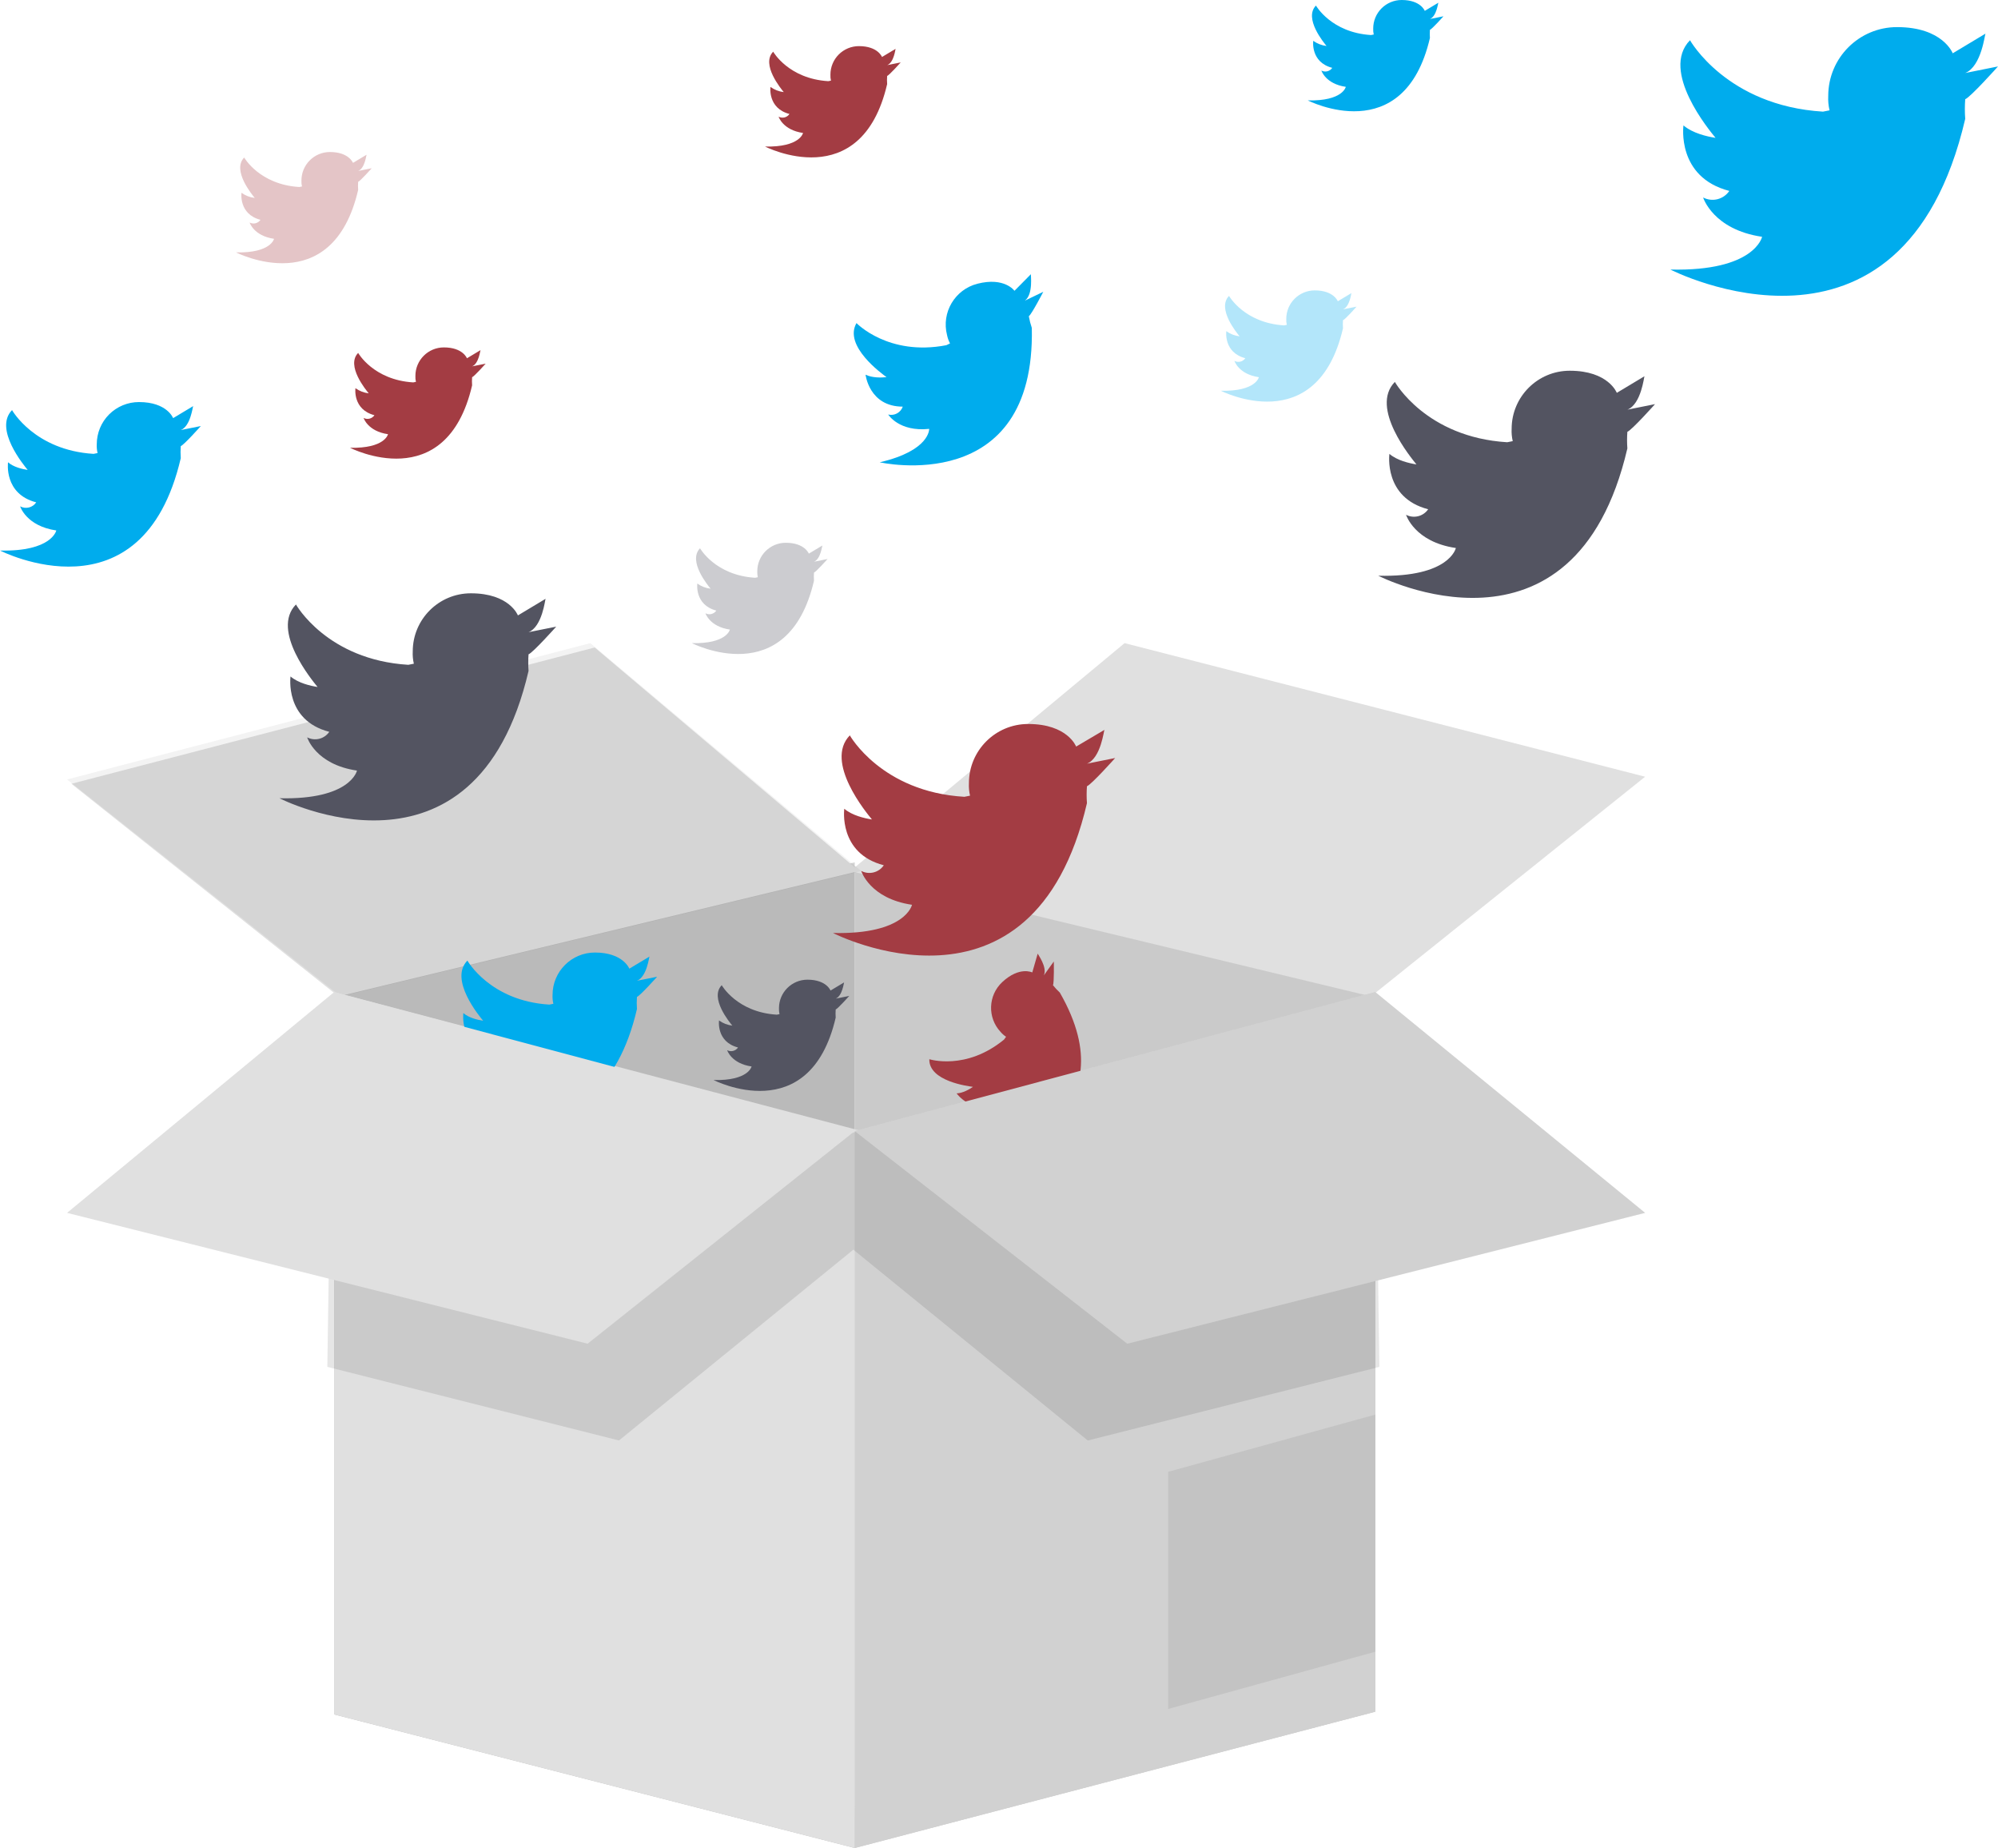
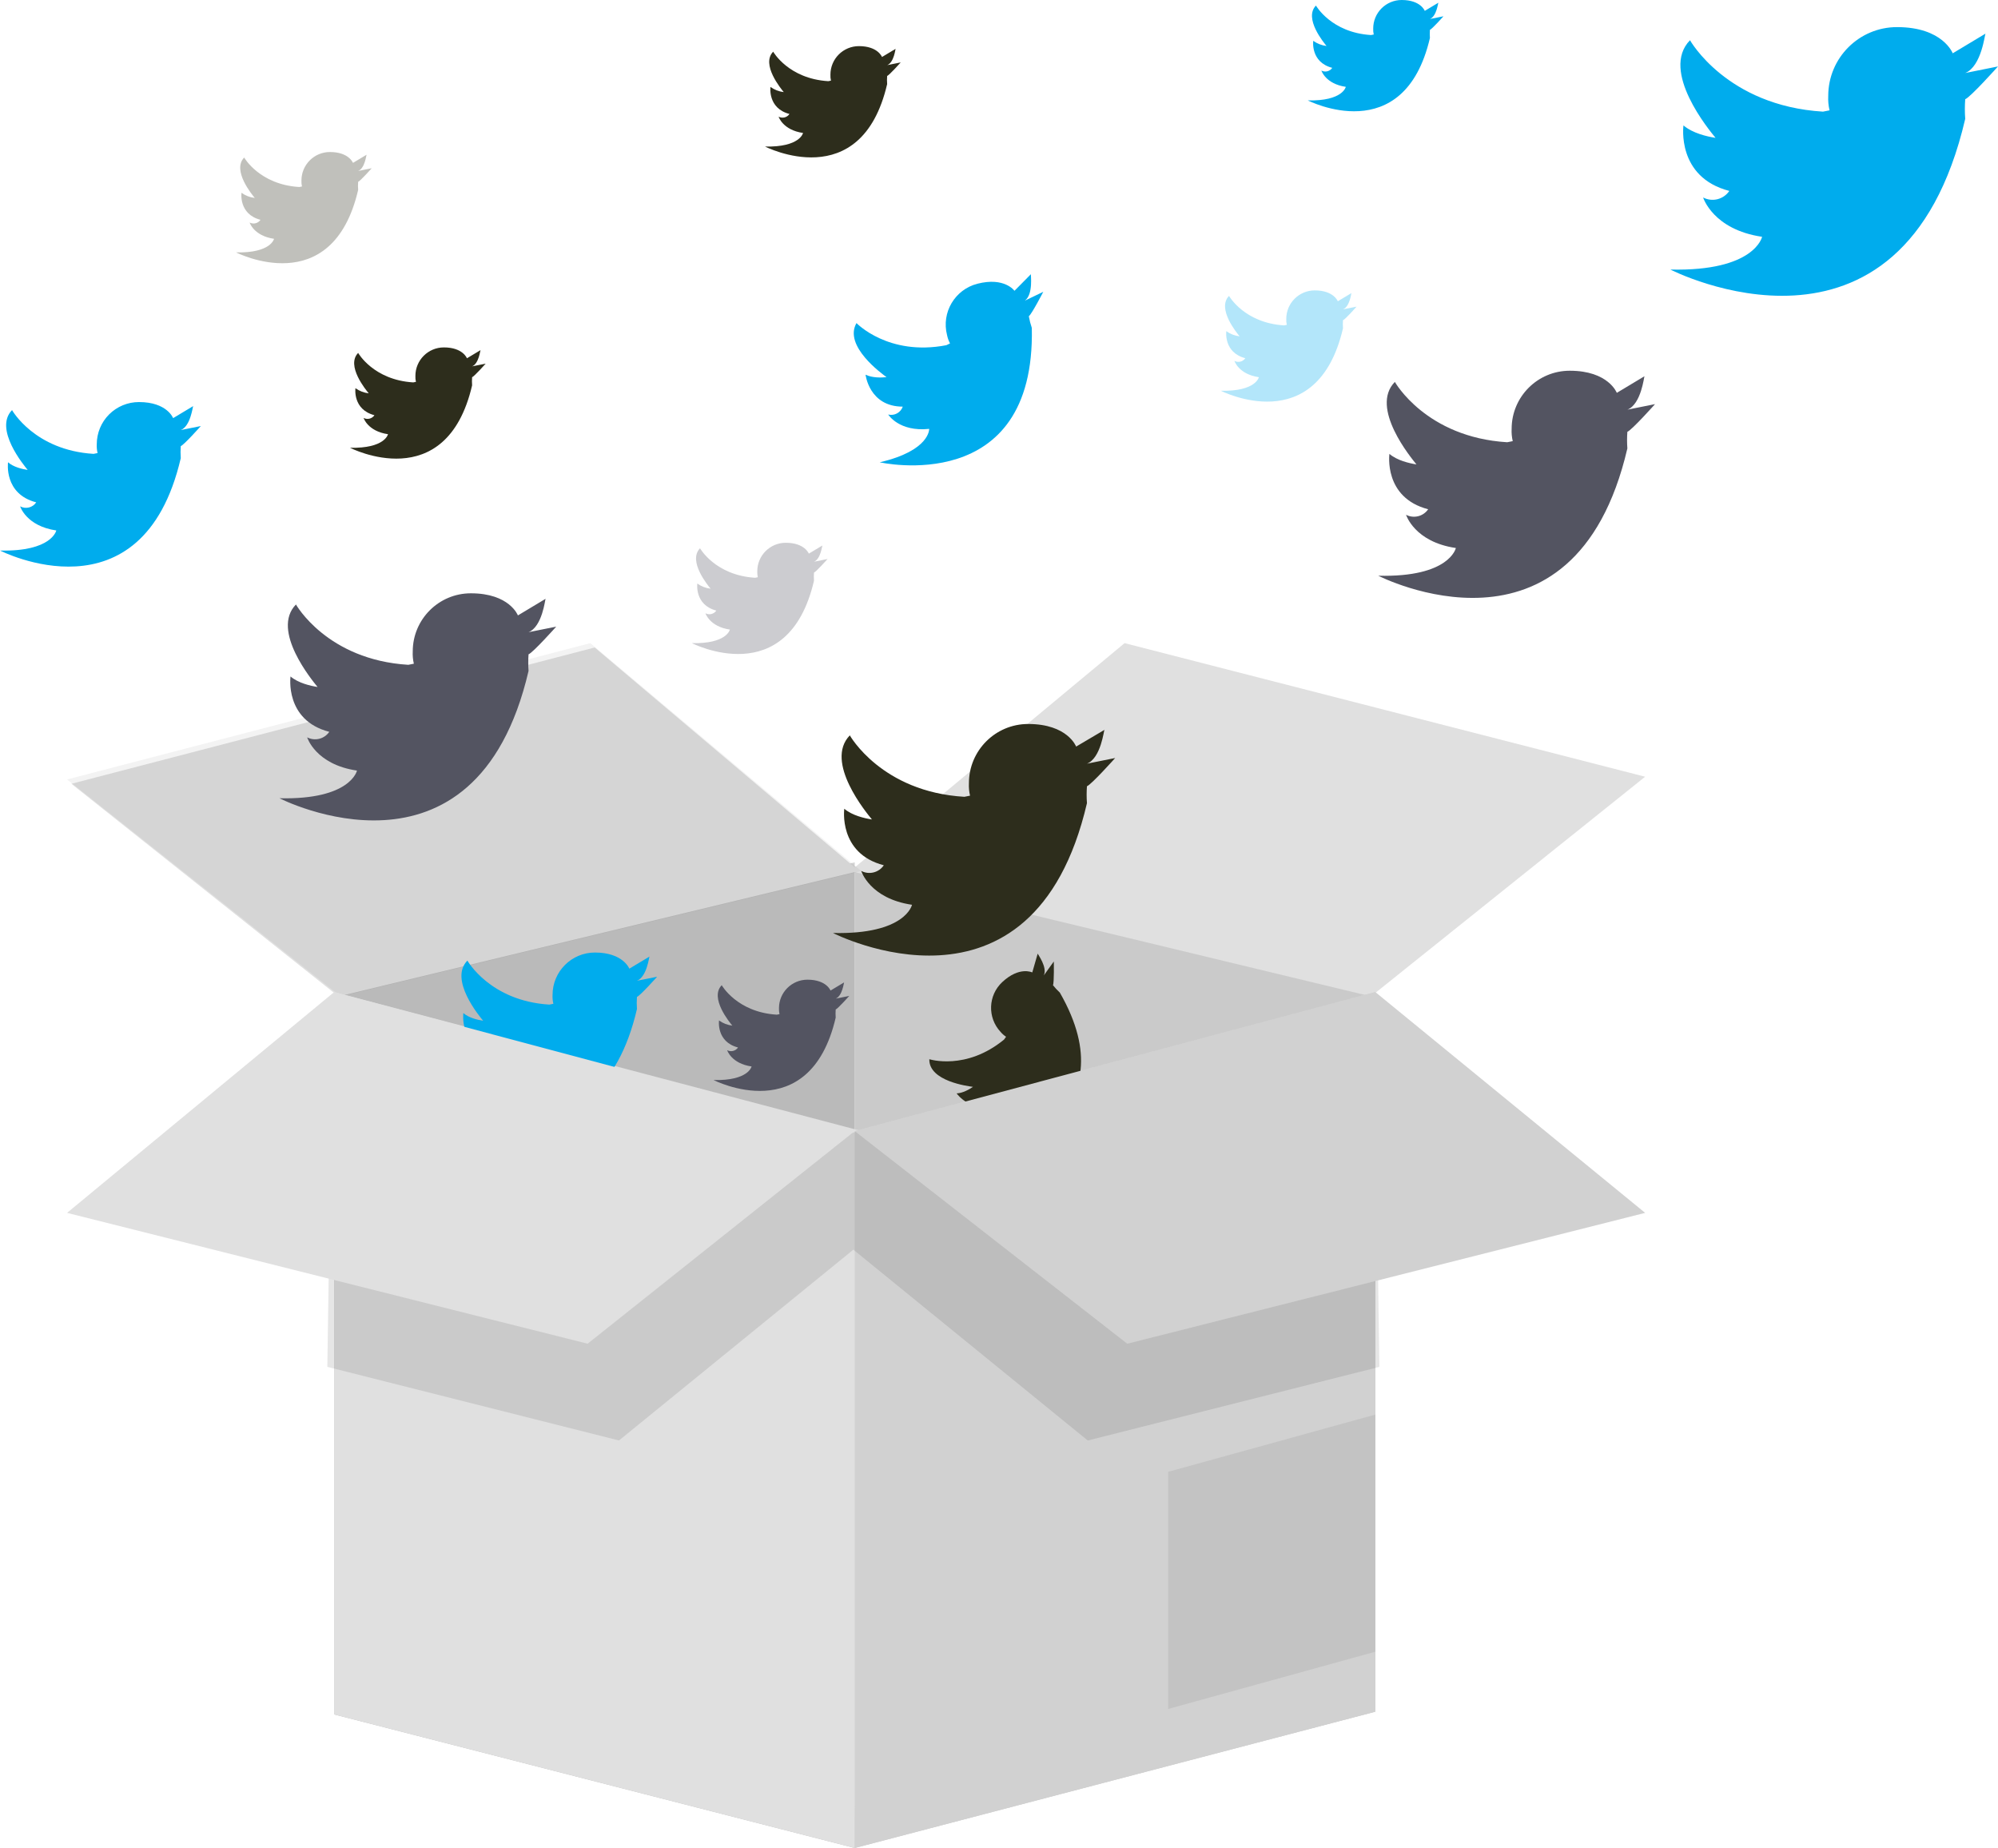
<svg xmlns="http://www.w3.org/2000/svg" id="5315dcf4-9ab7-45f5-a3d8-2e76525705db" data-name="Layer 1" width="813.15" height="752" viewBox="0 0 813.15 752">
  <polygon points="559.73 403.7 347.86 352.67 347.86 752 559.73 696.54 559.73 403.7" fill="#e0e0e0" />
  <polygon points="559.73 403.7 347.86 352.67 347.86 752 559.73 696.54 559.73 403.7" opacity="0.1" />
  <polygon points="135.99 403.7 347.86 352.67 347.86 752 135.99 697.65 135.99 403.7" fill="#e0e0e0" />
  <polygon points="135.99 401.93 347.86 350.91 347.86 752 135.99 697.65 135.99 401.93" opacity="0.17" />
  <polygon points="346.09 354.44 457.68 261.71 669.54 316.07 557.96 405.46 346.09 354.44" fill="#e0e0e0" />
  <polygon points="29.05 318.94 137.76 405.46 349.62 354.44 242.03 263.48 29.05 318.94" fill="#e0e0e0" />
  <polygon points="27.29 317.18 138.64 405.46 350.51 354.44 240.26 261.71 27.29 317.18" opacity="0.05" />
  <polygon points="135.99 403.7 135.99 697.65 347.86 752 350.72 460.27 135.99 403.7" fill="#e0e0e0" />
  <polygon points="559.73 696.54 347.86 752 347.86 460.27 559.73 403.7 559.73 696.54" fill="#e0e0e0" />
  <polygon points="559.73 696.54 347.86 752 347.86 460.27 559.73 403.7 559.73 696.54" opacity="0.07" />
  <polygon points="475.42 598.92 475.42 695.43 559.73 672.13 559.73 575.63 475.42 598.92" opacity="0.07" />
  <polygon points="133.22 556.22 251.91 586.17 347.31 508.52 347.31 460.82 135.44 407.58 133.22 556.22" opacity="0.1" />
  <polygon points="561.39 556.22 442.7 586.17 347.31 508.52 347.31 460.82 559.17 407.58 561.39 556.22" opacity="0.1" />
  <path d="M452.66,473.1l8.21-1.64s-6.9,7.72-8.21,8.21h0a33.05,33.05,0,0,0,0,4.93c-15.77,67.69-73.93,37.79-73.93,37.79,21.19.49,23-8.21,23-8.21-12.32-1.81-14.79-9.86-14.79-9.86a5.08,5.08,0,0,0,6.57-1.64c-13.31-3.45-11.5-16.43-11.5-16.43,2.3,2,5.91,2.79,8.05,3.12-1.48-1.81-14-16.76-6.41-24.48,0,0,9.2,16.43,33.35,17.91l1.64-.33a12.89,12.89,0,0,1-.33-3.61,17.25,17.25,0,0,1,17.25-17.25c11.5,0,14,6.57,14,6.57l8.21-4.93C457.59,463.24,456.77,471.46,452.66,473.1Z" transform="translate(-193.43 -74)" fill="#00aced" />
  <polygon points="135.99 403.7 27.29 493.55 239.15 546.79 347.86 460.27 135.99 403.7" fill="#e0e0e0" />
-   <path d="M618.25,470.91l4.06-5.65s.18,8.6-.34,9.65h0a27.47,27.47,0,0,0,2.79,3c28.77,50.08-23.53,64.86-23.53,64.86,13.16-11.71,9.33-18,9.33-18C602,530.62,596,527.12,596,527.12a4.22,4.22,0,0,0,3.06-4.72c-10,5.44-16.3-3.47-16.3-3.47,2.52-.1,5.18-1.65,6.66-2.66-1.92-.26-18-2.27-17.77-11.25,0,0,14.9,4.77,30.42-8l.81-1.13a10.71,10.71,0,0,1-2.25-2,14.33,14.33,0,0,1,.71-20.26c7-6.52,12.21-3.92,12.21-3.92l2.2-7.65C615.66,462.13,619.81,467.58,618.25,470.91Z" transform="translate(-193.43 -74)" fill="#a33c43" />
+   <path d="M618.25,470.91l4.06-5.65s.18,8.6-.34,9.65h0a27.47,27.47,0,0,0,2.79,3c28.77,50.08-23.53,64.86-23.53,64.86,13.16-11.71,9.33-18,9.33-18C602,530.62,596,527.12,596,527.12a4.22,4.22,0,0,0,3.06-4.72c-10,5.44-16.3-3.47-16.3-3.47,2.52-.1,5.18-1.65,6.66-2.66-1.92-.26-18-2.27-17.77-11.25,0,0,14.9,4.77,30.42-8l.81-1.13a10.71,10.71,0,0,1-2.25-2,14.33,14.33,0,0,1,.71-20.26c7-6.52,12.21-3.92,12.21-3.92l2.2-7.65C615.66,462.13,619.81,467.58,618.25,470.91Z" transform="translate(-193.43 -74)" fill="#2d2d1c" />
  <polygon points="559.73 403.7 669.54 493.55 458.78 546.79 347.86 460.27 559.73 403.7" fill="#e0e0e0" />
  <polygon points="559.73 403.7 669.54 493.55 458.78 546.79 347.86 460.27 559.73 403.7" opacity="0.07" />
  <path d="M610.52,196.35l7.51-3.61s-4.74,9.15-5.89,9.95h0a32.88,32.88,0,0,0,1.22,4.75c1.53,69.12-61.9,54.68-61.9,54.68,20.54-4.76,20.13-13.6,20.13-13.6-12.32,1.3-16.68-5.84-16.68-5.84a5,5,0,0,0,5.93-3.21c-13.68,0-15.14-13-15.14-13,2.7,1.33,6.39,1.23,8.53,1-1.87-1.38-17.6-12.7-12.22-22,0,0,12.93,13.56,36.56,9l1.5-.72a12.82,12.82,0,0,1-1.21-3.4,17.16,17.16,0,0,1,12.36-20.89c11.08-2.84,15.08,2.88,15.08,2.88l6.7-6.78C612.83,185.63,614.07,193.75,610.52,196.35Z" transform="translate(-193.43 -74)" fill="#00aced" />
  <path d="M267,249l8.17-1.63s-6.86,7.68-8.17,8.17h0a32.88,32.88,0,0,0,0,4.9c-15.69,67.33-73.54,37.59-73.54,37.59,21.08.49,22.88-8.17,22.88-8.17-12.26-1.8-14.71-9.81-14.71-9.81a5,5,0,0,0,6.54-1.63C194.9,275,196.7,262.12,196.7,262.12c2.29,2,5.88,2.78,8,3.11-1.47-1.8-13.89-16.67-6.37-24.35,0,0,9.15,16.34,33.18,17.81l1.63-.33a12.82,12.82,0,0,1-.33-3.6A17.16,17.16,0,0,1,250,237.61c11.44,0,13.89,6.54,13.89,6.54l8.17-4.9C271.87,239.24,271.06,247.41,267,249Z" transform="translate(-193.43 -74)" fill="#00aced" />
  <path d="M993.24,103.71l13.33-2.67s-11.2,12.53-13.33,13.33h0a53.64,53.64,0,0,0,0,8c-25.6,109.85-120,61.32-120,61.32,34.39.8,37.33-13.33,37.33-13.33-20-2.93-24-16-24-16a8.24,8.24,0,0,0,10.66-2.67c-21.6-5.6-18.66-26.66-18.66-26.66,3.73,3.2,9.6,4.53,13.06,5.07-2.4-2.93-22.66-27.2-10.4-39.73,0,0,14.93,26.66,54.12,29.06l2.67-.53a20.92,20.92,0,0,1-.53-5.87,28,28,0,0,1,28-28c18.66,0,22.66,10.66,22.66,10.66l13.33-8C1001.24,87.71,999.91,101,993.24,103.71Z" transform="translate(-193.43 -74)" fill="#00aced" />
  <path d="M775.38,81.73l5.52-1.1s-4.64,5.19-5.52,5.52h0a22.21,22.21,0,0,0,0,3.31c-10.6,45.5-49.69,25.4-49.69,25.4,14.25.33,15.46-5.52,15.46-5.52-8.28-1.21-9.94-6.63-9.94-6.63a3.41,3.41,0,0,0,4.42-1.1c-8.94-2.32-7.73-11-7.73-11a11.48,11.48,0,0,0,5.41,2.1c-1-1.21-9.39-11.26-4.31-16.45,0,0,6.18,11,22.42,12l1.1-.22a8.66,8.66,0,0,1-.22-2.43A11.59,11.59,0,0,1,763.9,74c7.73,0,9.39,4.42,9.39,4.42l5.52-3.31C778.69,75.1,778.14,80.63,775.38,81.73Z" transform="translate(-193.43 -74)" fill="#00aced" />
  <path d="M524.71,302.58l5.52-1.1s-4.64,5.19-5.52,5.52h0a22.21,22.21,0,0,0,0,3.31c-10.6,45.5-49.69,25.4-49.69,25.4,14.25.33,15.46-5.52,15.46-5.52-8.28-1.21-9.94-6.63-9.94-6.63a3.41,3.41,0,0,0,4.42-1.1c-8.94-2.32-7.73-11-7.73-11a11.48,11.48,0,0,0,5.41,2.1c-1-1.21-9.39-11.26-4.31-16.45,0,0,6.18,11,22.42,12l1.1-.22a8.66,8.66,0,0,1-.22-2.43,11.59,11.59,0,0,1,11.59-11.59c7.73,0,9.39,4.42,9.39,4.42l5.52-3.31C528,296,527.47,301.48,524.71,302.58Z" transform="translate(-193.43 -74)" fill="#535461" opacity="0.3" />
  <path d="M740,199.89l5.52-1.1S740.93,204,740,204.3h0a22.21,22.21,0,0,0,0,3.31c-10.6,45.5-49.69,25.4-49.69,25.4,14.25.33,15.46-5.52,15.46-5.52-8.28-1.21-9.94-6.63-9.94-6.63a3.41,3.41,0,0,0,4.42-1.1c-8.94-2.32-7.73-11-7.73-11a11.48,11.48,0,0,0,5.41,2.1c-1-1.21-9.39-11.26-4.31-16.45,0,0,6.18,11,22.42,12l1.1-.22a8.66,8.66,0,0,1-.22-2.43,11.59,11.59,0,0,1,11.59-11.59c7.73,0,9.39,4.42,9.39,4.42l5.52-3.31C743.36,193.26,742.8,198.78,740,199.89Z" transform="translate(-193.43 -74)" fill="#00aced" opacity="0.3" />
-   <path d="M635.8,384.76l11.48-2.3s-9.65,10.8-11.48,11.48h0a46.21,46.21,0,0,0,0,6.89c-22.05,94.63-103.36,52.83-103.36,52.83,29.63.69,32.16-11.48,32.16-11.48-17.23-2.53-20.67-13.78-20.67-13.78a7.1,7.1,0,0,0,9.19-2.3c-18.6-4.82-16.08-23-16.08-23,3.22,2.76,8.27,3.9,11.25,4.36-2.07-2.53-19.52-23.43-9-34.22,0,0,12.86,23,46.63,25l2.3-.46a18,18,0,0,1-.46-5.05,24.11,24.11,0,0,1,24.12-24.12c16.08,0,19.52,9.19,19.52,9.19L642.92,371C642.69,371,641.54,382.47,635.8,384.76Z" transform="translate(-193.43 -74)" fill="#a33c43" />
-   <path d="M554.52,100.5,560,99.4s-4.64,5.19-5.52,5.52h0a22.21,22.21,0,0,0,0,3.31c-10.6,45.5-49.69,25.4-49.69,25.4,14.25.33,15.46-5.52,15.46-5.52-8.28-1.21-9.94-6.63-9.94-6.63a3.41,3.41,0,0,0,4.42-1.1c-8.94-2.32-7.73-11-7.73-11a11.48,11.48,0,0,0,5.41,2.1c-1-1.21-9.39-11.26-4.31-16.45,0,0,6.18,11,22.42,12l1.1-.22a8.66,8.66,0,0,1-.22-2.43A11.59,11.59,0,0,1,543,92.77c7.73,0,9.39,4.42,9.39,4.42l5.52-3.31C557.84,93.88,557.29,99.4,554.52,100.5Z" transform="translate(-193.43 -74)" fill="#a33c43" />
-   <path d="M385.57,223.08l5.52-1.1s-4.64,5.19-5.52,5.52h0a22.21,22.21,0,0,0,0,3.31c-10.6,45.5-49.69,25.4-49.69,25.4,14.25.33,15.46-5.52,15.46-5.52-8.28-1.21-9.94-6.63-9.94-6.63a3.41,3.41,0,0,0,4.42-1.1c-8.94-2.32-7.73-11-7.73-11a11.48,11.48,0,0,0,5.41,2.1c-1-1.21-9.39-11.26-4.31-16.45,0,0,6.18,11,22.42,12l1.1-.22a8.66,8.66,0,0,1-.22-2.43,11.59,11.59,0,0,1,11.59-11.59c7.73,0,9.39,4.42,9.39,4.42l5.52-3.31C388.88,216.45,388.33,222,385.57,223.08Z" transform="translate(-193.43 -74)" fill="#a33c43" />
-   <path d="M339.19,143.57l5.52-1.1s-4.64,5.19-5.52,5.52h0a22.21,22.21,0,0,0,0,3.31c-10.6,45.5-49.69,25.4-49.69,25.4,14.25.33,15.46-5.52,15.46-5.52-8.28-1.21-9.94-6.63-9.94-6.63a3.41,3.41,0,0,0,4.42-1.1c-8.94-2.32-7.73-11-7.73-11a11.48,11.48,0,0,0,5.41,2.1c-1-1.21-9.39-11.26-4.31-16.45,0,0,6.18,11,22.42,12l1.1-.22a8.66,8.66,0,0,1-.22-2.43,11.59,11.59,0,0,1,11.59-11.59c7.73,0,9.39,4.42,9.39,4.42l5.52-3.31C342.5,136.94,342,142.47,339.19,143.57Z" transform="translate(-193.43 -74)" fill="#a33c43" opacity="0.3" />
+   <path d="M635.8,384.76l11.48-2.3s-9.65,10.8-11.48,11.48h0a46.21,46.21,0,0,0,0,6.89c-22.05,94.63-103.36,52.83-103.36,52.83,29.63.69,32.16-11.48,32.16-11.48-17.23-2.53-20.67-13.78-20.67-13.78a7.1,7.1,0,0,0,9.19-2.3c-18.6-4.82-16.08-23-16.08-23,3.22,2.76,8.27,3.9,11.25,4.36-2.07-2.53-19.52-23.43-9-34.22,0,0,12.86,23,46.63,25l2.3-.46a18,18,0,0,1-.46-5.05,24.11,24.11,0,0,1,24.12-24.12c16.08,0,19.52,9.19,19.52,9.19L642.92,371C642.69,371,641.54,382.47,635.8,384.76Z" transform="translate(-193.43 -74)" fill="#2d2d1c" />
+   <path d="M554.52,100.5,560,99.4s-4.64,5.19-5.52,5.52h0a22.21,22.21,0,0,0,0,3.31c-10.6,45.5-49.69,25.4-49.69,25.4,14.25.33,15.46-5.52,15.46-5.52-8.28-1.21-9.94-6.63-9.94-6.63a3.41,3.41,0,0,0,4.42-1.1c-8.94-2.32-7.73-11-7.73-11a11.48,11.48,0,0,0,5.41,2.1c-1-1.21-9.39-11.26-4.31-16.45,0,0,6.18,11,22.42,12l1.1-.22a8.66,8.66,0,0,1-.22-2.43A11.59,11.59,0,0,1,543,92.77c7.73,0,9.39,4.42,9.39,4.42l5.52-3.31C557.84,93.88,557.29,99.4,554.52,100.5Z" transform="translate(-193.43 -74)" fill="#2d2d1c" />
+   <path d="M385.57,223.08l5.52-1.1s-4.64,5.19-5.52,5.52h0a22.21,22.21,0,0,0,0,3.31c-10.6,45.5-49.69,25.4-49.69,25.4,14.25.33,15.46-5.52,15.46-5.52-8.28-1.21-9.94-6.63-9.94-6.63a3.41,3.41,0,0,0,4.42-1.1c-8.94-2.32-7.73-11-7.73-11a11.48,11.48,0,0,0,5.41,2.1c-1-1.21-9.39-11.26-4.31-16.45,0,0,6.18,11,22.42,12l1.1-.22a8.66,8.66,0,0,1-.22-2.43,11.59,11.59,0,0,1,11.59-11.59c7.73,0,9.39,4.42,9.39,4.42l5.52-3.31C388.88,216.45,388.33,222,385.57,223.08Z" transform="translate(-193.43 -74)" fill="#2d2d1c" />
+   <path d="M339.19,143.57l5.52-1.1s-4.64,5.19-5.52,5.52h0a22.21,22.21,0,0,0,0,3.31c-10.6,45.5-49.69,25.4-49.69,25.4,14.25.33,15.46-5.52,15.46-5.52-8.28-1.21-9.94-6.63-9.94-6.63a3.41,3.41,0,0,0,4.42-1.1c-8.94-2.32-7.73-11-7.73-11a11.48,11.48,0,0,0,5.41,2.1c-1-1.21-9.39-11.26-4.31-16.45,0,0,6.18,11,22.42,12l1.1-.22a8.66,8.66,0,0,1-.22-2.43,11.59,11.59,0,0,1,11.59-11.59c7.73,0,9.39,4.42,9.39,4.42l5.52-3.31C342.5,136.94,342,142.47,339.19,143.57Z" transform="translate(-193.43 -74)" fill="#2d2d1c" opacity="0.3" />
  <path d="M533.54,480.37l5.52-1.1s-4.64,5.19-5.52,5.52h0a22.21,22.21,0,0,0,0,3.31c-10.6,45.5-49.69,25.4-49.69,25.4,14.25.33,15.46-5.52,15.46-5.52-8.28-1.21-9.94-6.63-9.94-6.63a3.41,3.41,0,0,0,4.42-1.1c-8.94-2.32-7.73-11-7.73-11a11.48,11.48,0,0,0,5.41,2.1c-1-1.21-9.39-11.26-4.31-16.45,0,0,6.18,11,22.42,12l1.1-.22a8.66,8.66,0,0,1-.22-2.43,11.59,11.59,0,0,1,11.59-11.59c7.73,0,9.39,4.42,9.39,4.42l5.52-3.31C536.86,473.75,536.3,479.27,533.54,480.37Z" transform="translate(-193.43 -74)" fill="#535461" />
  <path d="M855.77,240.7,867,238.45s-9.46,10.59-11.26,11.26h0a45.32,45.32,0,0,0,0,6.76c-21.63,92.81-101.37,51.81-101.37,51.81C783.46,309,785.94,297,785.94,297c-16.9-2.48-20.27-13.52-20.27-13.52a7,7,0,0,0,9-2.25c-18.25-4.73-15.77-22.53-15.77-22.53,3.15,2.7,8.11,3.83,11,4.28-2-2.48-19.15-23-8.79-33.57,0,0,12.62,22.53,45.73,24.55l2.25-.45a17.67,17.67,0,0,1-.45-5,23.65,23.65,0,0,1,23.65-23.65c15.77,0,19.15,9,19.15,9l11.26-6.76C862.53,227.18,861.4,238.45,855.77,240.7Z" transform="translate(-193.43 -74)" fill="#535461" />
  <path d="M408.54,331.25,419.8,329s-9.46,10.59-11.26,11.26h0a45.32,45.32,0,0,0,0,6.76c-21.63,92.81-101.37,51.81-101.37,51.81,29.06.68,31.54-11.26,31.54-11.26-16.9-2.48-20.27-13.52-20.27-13.52a7,7,0,0,0,9-2.25c-18.25-4.73-15.77-22.53-15.77-22.53,3.15,2.7,8.11,3.83,11,4.28-2-2.48-19.15-23-8.79-33.57,0,0,12.62,22.53,45.73,24.55l2.25-.45a17.67,17.67,0,0,1-.45-5,23.65,23.65,0,0,1,23.65-23.65c15.77,0,19.15,9,19.15,9l11.26-6.76C415.3,317.73,414.17,329,408.54,331.25Z" transform="translate(-193.43 -74)" fill="#535461" />
</svg>
